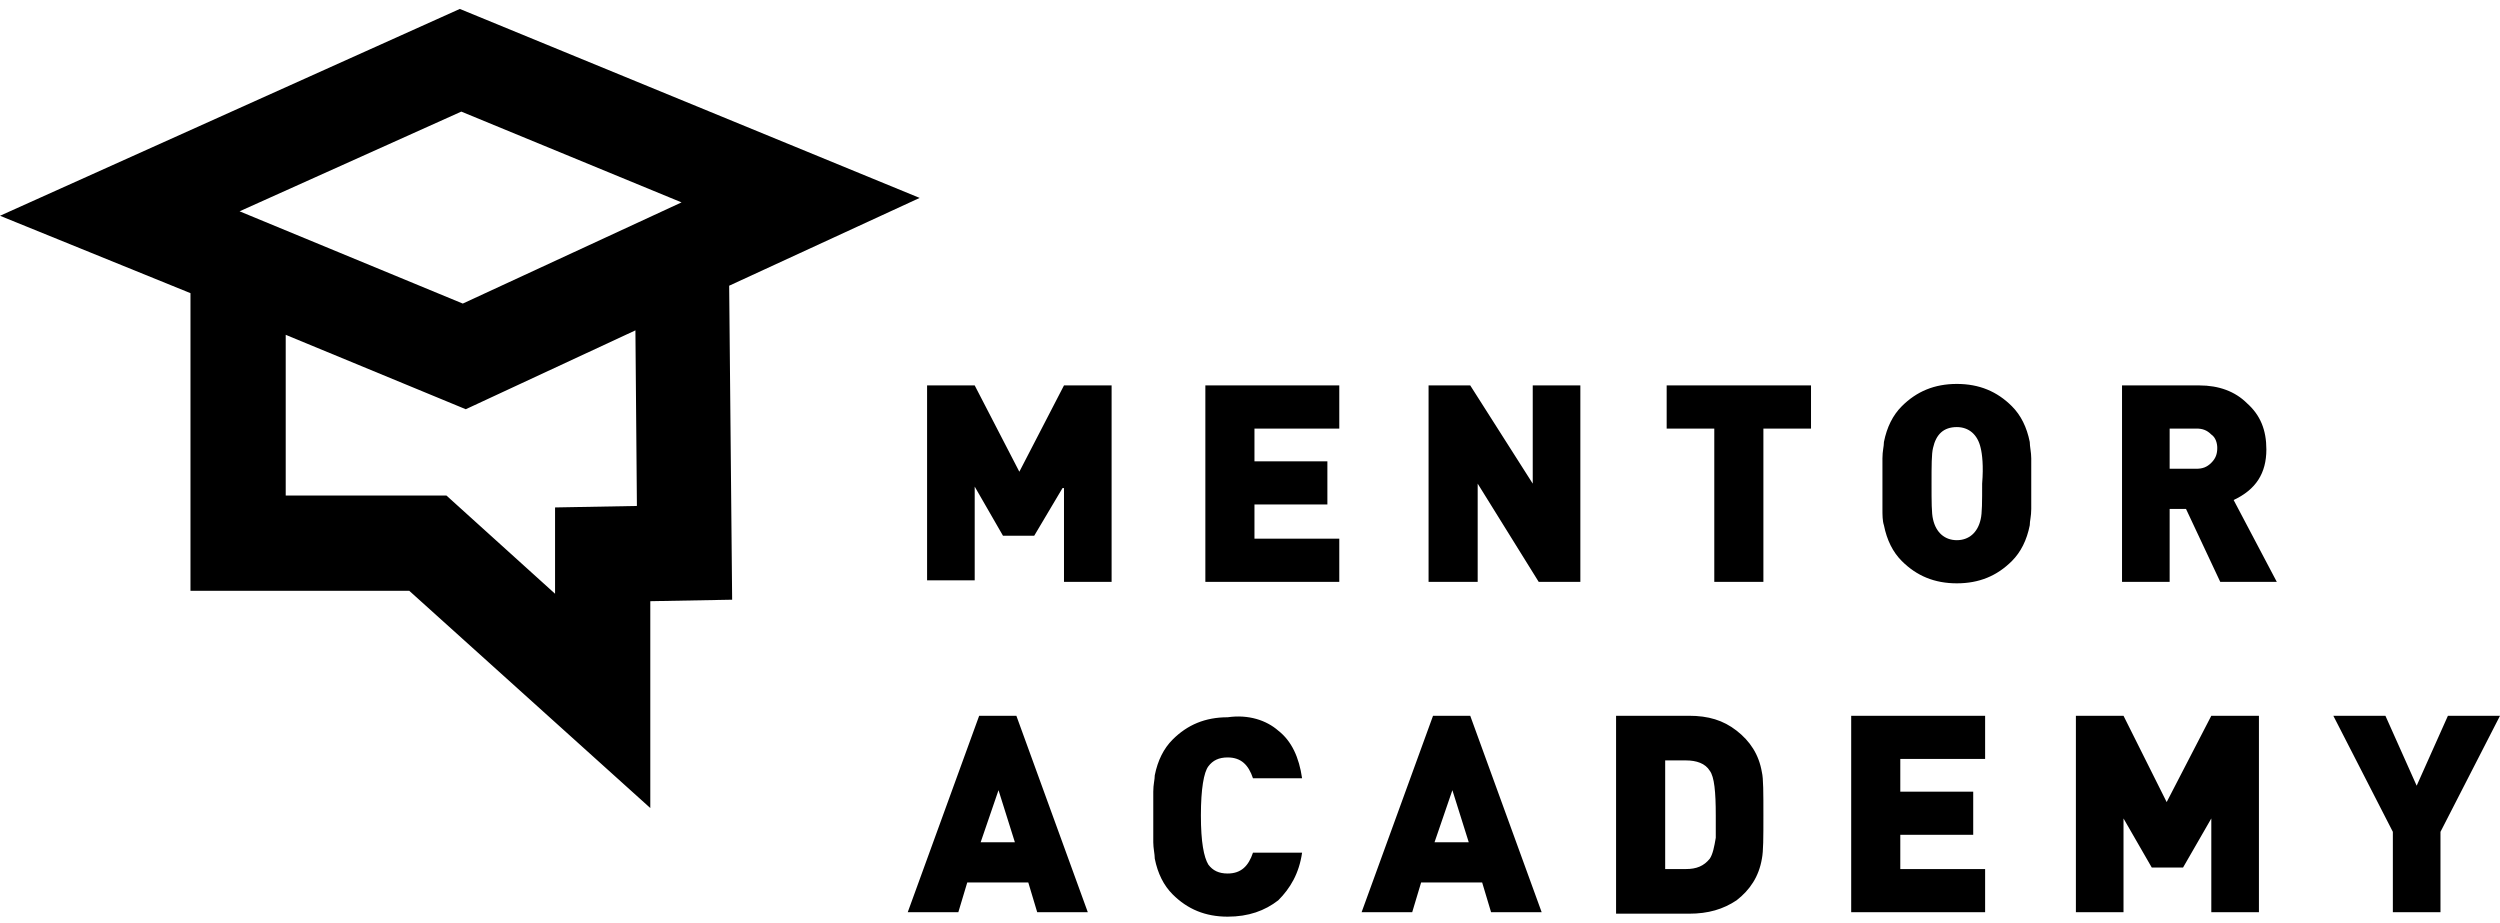
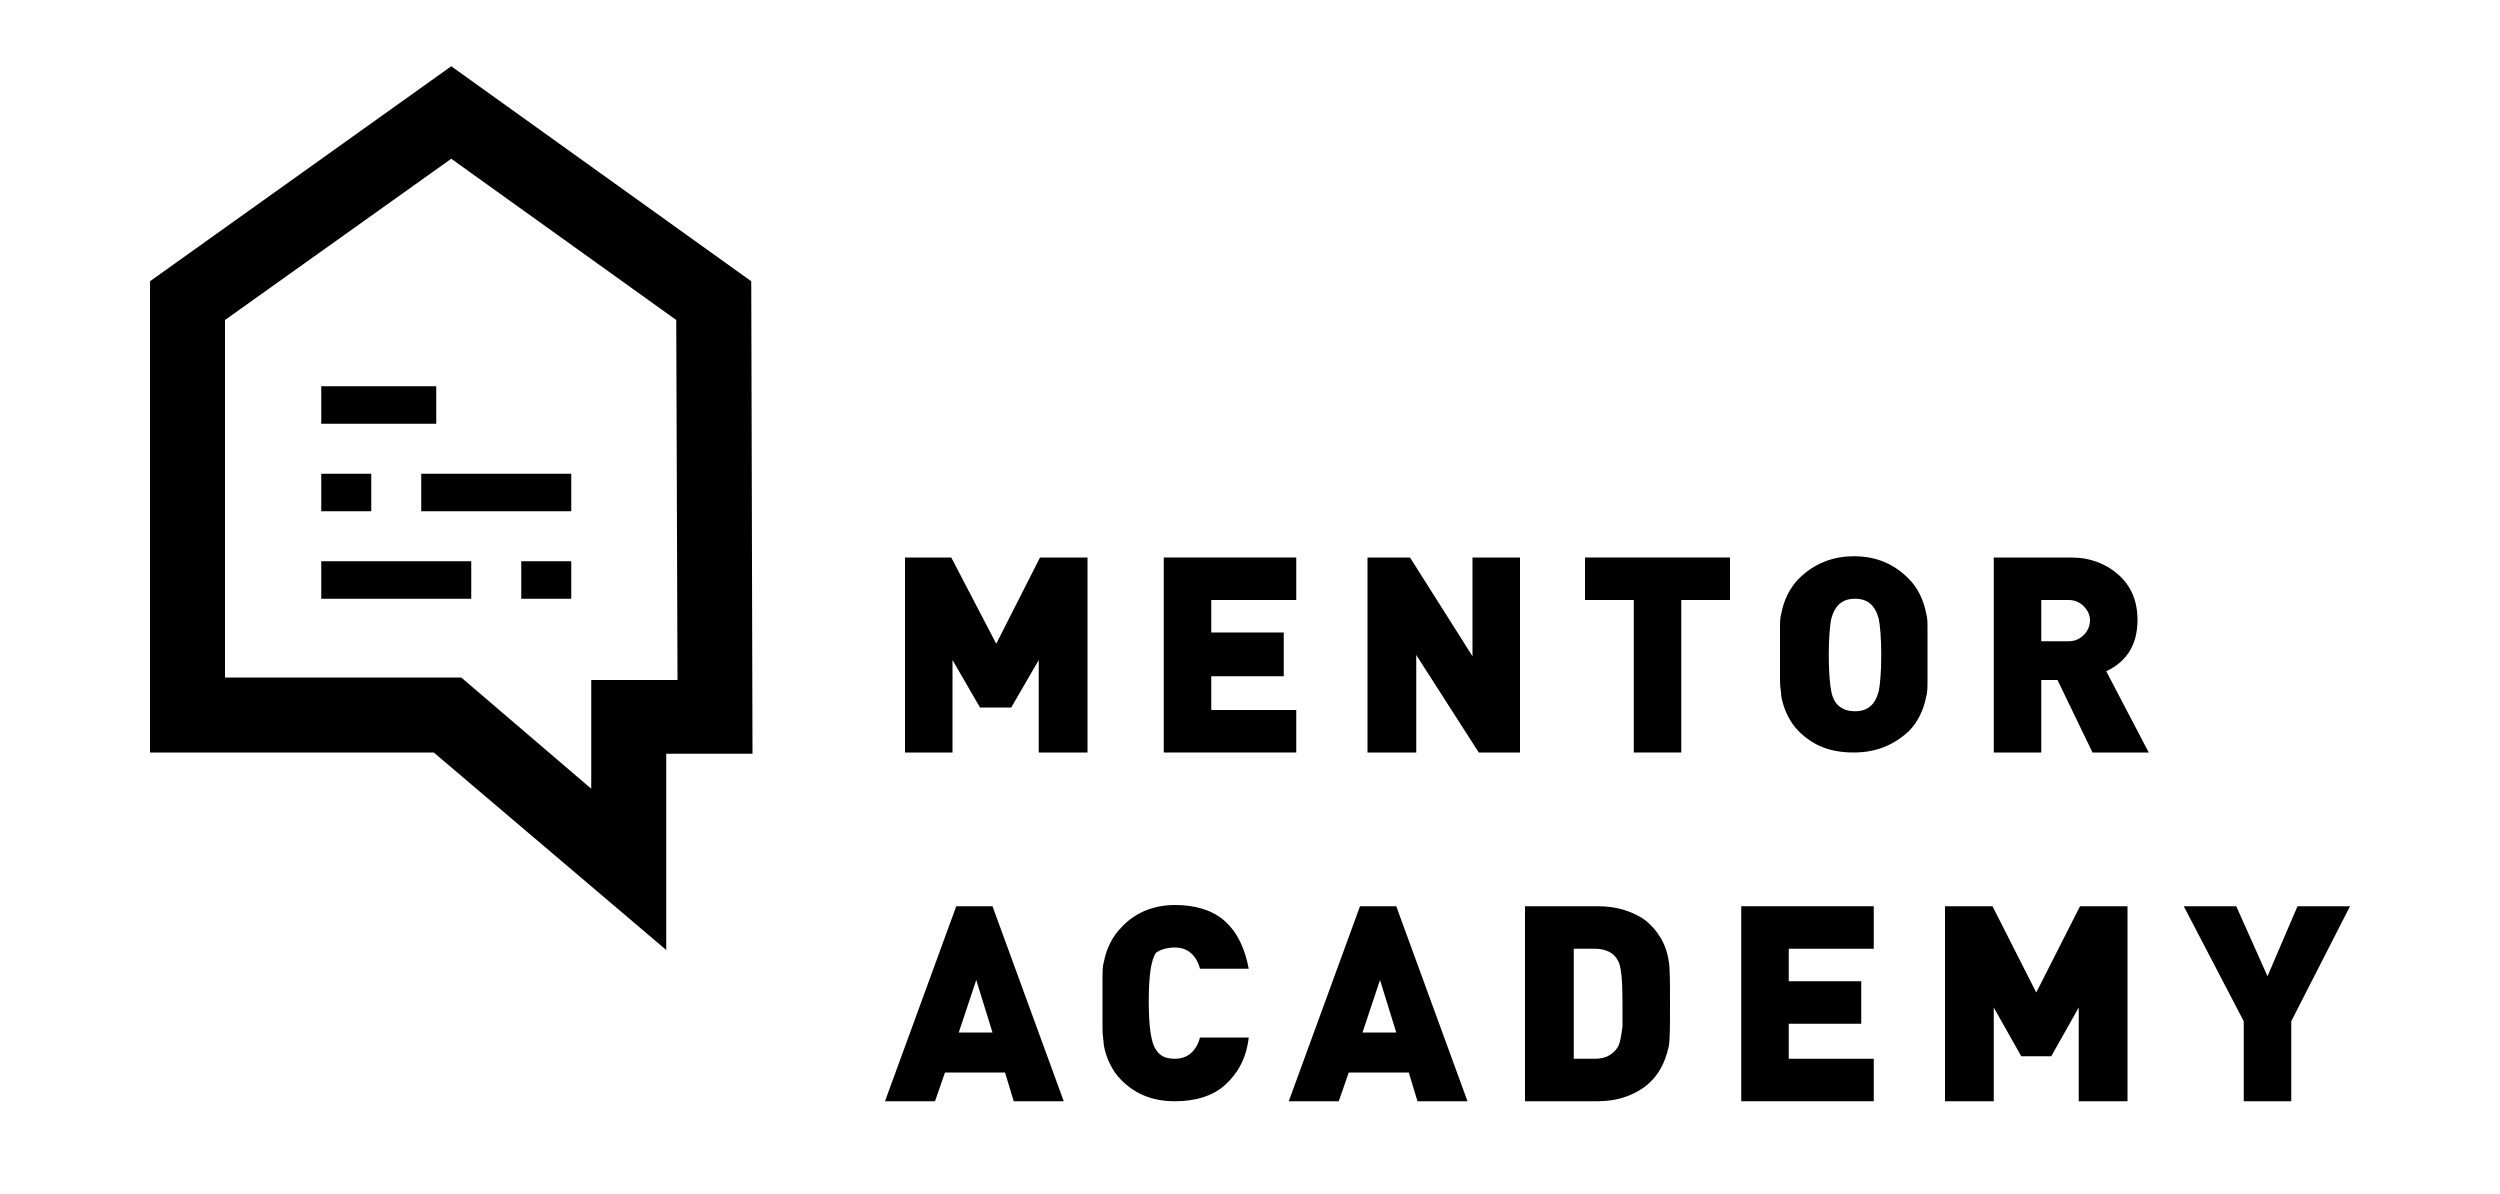
- <svg xmlns="http://www.w3.org/2000/svg" version="1.1" id="Layer_1" x="0px" y="0px" viewBox="0 0 168 62" style="enable-background:new 0 0 168 62;" xml:space="preserve">
-   <path d="M164,55.9v5.4h-3.2v-5.4l-4-7.8h3.5l2.1,4.7l2.1-4.7h3.5L164,55.9z M149.2,39.1l-2.3-4.9h-1.1v4.9h-3.2V25.9h5.2  c1.3,0,2.4,0.4,3.2,1.2c0.9,0.8,1.3,1.8,1.3,3.1c0,1.6-0.7,2.7-2.2,3.4l2.9,5.5H149.2z M148.6,29.2c-0.3-0.3-0.6-0.4-1-0.4h-1.8v2.7  h1.8c0.4,0,0.7-0.1,1-0.4c0.3-0.3,0.4-0.6,0.4-1C149,29.8,148.9,29.4,148.6,29.2z M145.6,53.9l3-5.8h3.2v13.2h-3.2V55l-1.9,3.3h-2.1  l-1.9-3.3v6.3h-3.2V48.1h3.2L145.6,53.9z M136.4,35.3c-0.2,1-0.6,1.8-1.2,2.4c-1,1-2.2,1.5-3.7,1.5s-2.7-0.5-3.7-1.5  c-0.6-0.6-1-1.4-1.2-2.4c-0.1-0.3-0.1-0.7-0.1-1.1c0-0.5,0-1,0-1.7c0-0.7,0-1.2,0-1.7c0-0.5,0.1-0.8,0.1-1.1c0.2-1,0.6-1.8,1.2-2.4  c1-1,2.2-1.5,3.7-1.5s2.7,0.5,3.7,1.5c0.6,0.6,1,1.4,1.2,2.4c0,0.3,0.1,0.7,0.1,1.1c0,0.5,0,1,0,1.7c0,0.7,0,1.2,0,1.7  C136.5,34.7,136.4,35,136.4,35.3z M133.1,30.1c-0.2-0.9-0.8-1.4-1.6-1.4c-0.9,0-1.4,0.5-1.6,1.4c-0.1,0.4-0.1,1.2-0.1,2.4  c0,1.2,0,2,0.1,2.4c0.2,0.9,0.8,1.4,1.6,1.4c0.8,0,1.4-0.5,1.6-1.4c0.1-0.4,0.1-1.2,0.1-2.4C133.3,31.3,133.2,30.5,133.1,30.1z   M133.4,51h-5.7v2.2h4.9v2.9h-4.9v2.3h5.7v2.9h-9V48.1h9V51z M118.4,39.1h-3.2V28.8h-3.2v-2.9h9.7v2.9h-3.2V39.1z M116.7,49.1  c0.9,0.7,1.5,1.6,1.7,2.8c0.1,0.4,0.1,1.4,0.1,2.9c0,1.5,0,2.4-0.1,2.9c-0.2,1.2-0.8,2.1-1.7,2.8c-0.9,0.6-1.9,0.9-3.2,0.9h-4.9  V48.1h4.9C114.8,48.1,115.8,48.4,116.7,49.1z M111.9,51v7.4h1.4c0.7,0,1.2-0.2,1.6-0.7c0.2-0.3,0.3-0.8,0.4-1.4v-1.5  c0-1.6-0.1-2.6-0.4-3c-0.3-0.5-0.9-0.7-1.6-0.7H111.9z M99.3,32.5v6.6H96V25.9h2.8l4.2,6.6v-6.6h3.2v13.2h-2.8L99.3,32.5z   M98.8,48.1l4.8,13.2h-3.4l-0.6-2h-4.1l-0.6,2h-3.4l4.8-13.2H98.8z M98.7,56.6l-1.1-3.5l-1.2,3.5H98.7z M81,25.9h9v2.9h-5.7V31h4.9  v2.9h-4.9v2.3H90v2.9h-9V25.9z M85.9,49.1c0.9,0.7,1.4,1.8,1.6,3.2h-3.3c-0.3-0.9-0.8-1.4-1.7-1.4c-0.6,0-1,0.2-1.3,0.6  c-0.3,0.4-0.5,1.5-0.5,3.3c0,1.8,0.2,2.8,0.5,3.3c0.3,0.4,0.7,0.6,1.3,0.6c0.9,0,1.4-0.5,1.7-1.4h3.3c-0.2,1.4-0.8,2.4-1.6,3.2  c-0.9,0.7-2,1.1-3.4,1.1c-1.5,0-2.7-0.5-3.7-1.5c-0.6-0.6-1-1.4-1.2-2.4c0-0.3-0.1-0.7-0.1-1.1c0-0.5,0-1,0-1.7c0-0.7,0-1.2,0-1.7  c0-0.5,0.1-0.8,0.1-1.1c0.2-1,0.6-1.8,1.2-2.4c1-1,2.2-1.5,3.7-1.5C83.9,48,85.1,48.4,85.9,49.1z M71.4,32.8L69.5,36h-2.1l-1.9-3.3  v6.3h-3.2V25.9h3.2l3,5.8l3-5.8h3.2v13.2h-3.2V32.8z M49.2,40.3l-5.5,0.1v13.9L27.5,39.7H12.8v-20L0,14.5L30.9,0.6l30.9,12.7  l-12.8,5.9L49.2,40.3z M19.2,33.3h10.8l7.3,6.6v-5.8l5.5-0.1l-0.1-11.8l-11.4,5.3l-12.1-5V33.3z M31,7.5l-14.9,6.7l15,6.2l14.7-6.8  L31,7.5z M68.3,48.1l4.8,13.2h-3.4l-0.6-2H65l-0.6,2H61l4.8-13.2H68.3z M68.2,56.6l-1.1-3.5l-1.2,3.5H68.2z" />
+ <svg xmlns="http://www.w3.org/2000/svg" version="1.1" id="Warstwa_1" x="0px" y="0px" viewBox="0 0 200 95.5" style="enable-background:new 0 0 200 95.5;" xml:space="preserve">
+   <g>
+     <polygon points="79.7,51.5 76.1,44.6 72.4,44.6 72.4,60.2 76.2,60.2 76.2,52.8 78.4,56.6 80.9,56.6 83.1,52.8 83.1,60.2 87,60.2    87,44.6 83.2,44.6  " />
+     <polygon points="103.7,56.8 96.9,56.8 96.9,54.1 102.7,54.1 102.7,50.6 96.9,50.6 96.9,48 103.7,48 103.7,44.6 93.1,44.6    93.1,60.2 103.7,60.2  " />
+     <polygon points="117.8,52.5 112.8,44.6 109.4,44.6 109.4,60.2 113.3,60.2 113.3,52.4 118.3,60.2 121.6,60.2 121.6,44.6 117.8,44.6     " />
+     <polygon points="126.8,48 130.7,48 130.7,60.2 134.5,60.2 134.5,48 138.4,48 138.4,44.6 126.8,44.6  " />
+     <path d="M154.1,49.1c-0.2-1.1-0.7-2.1-1.4-2.8c-1.2-1.2-2.6-1.8-4.4-1.8c-1.7,0-3.2,0.6-4.4,1.8c-0.7,0.7-1.2,1.7-1.4,2.8   c-0.1,0.3-0.1,0.8-0.1,1.3c0,0.6,0,1.2,0,2s0,1.5,0,2c0,0.6,0.1,1,0.1,1.3c0.2,1.1,0.7,2.1,1.4,2.8c1.2,1.2,2.6,1.7,4.4,1.7   s3.2-0.6,4.4-1.7c0.7-0.7,1.2-1.7,1.4-2.8c0.1-0.3,0.1-0.8,0.1-1.3c0-0.6,0-1.2,0-2s0-1.5,0-2C154.2,49.8,154.2,49.4,154.1,49.1z    M150.3,55.3c-0.3,1.1-0.9,1.6-1.9,1.6c-1,0-1.7-0.5-1.9-1.6c-0.1-0.5-0.2-1.5-0.2-2.9c0-1.4,0.1-2.4,0.2-2.9   c0.3-1.1,0.9-1.6,1.9-1.6c1,0,1.6,0.5,1.9,1.6c0.1,0.5,0.2,1.5,0.2,2.9C150.5,53.8,150.4,54.8,150.3,55.3z" />
+     <path d="M171,49.6c0-1.5-0.5-2.7-1.5-3.6c-1-0.9-2.3-1.4-3.8-1.4h-6.2v15.6h3.8v-5.8h1.3l2.8,5.8h4.5l-3.4-6.5   C170.2,52.9,171,51.5,171,49.6z M166.7,50.8c-0.3,0.3-0.7,0.5-1.2,0.5h-2.2V48h2.2c0.5,0,0.9,0.2,1.2,0.5c0.3,0.3,0.5,0.7,0.5,1.1   C167.2,50.1,167,50.5,166.7,50.8z" />
+     <path d="M76.5,72.5l-5.7,15.6h4l0.8-2.3h4.8l0.7,2.3h4l-5.7-15.6H76.5z M76.7,82.6l1.4-4.2l1.3,4.2H76.7z" />
+     <path d="M94,75.8c1,0,1.7,0.6,2,1.7h3.9c-0.3-1.6-0.9-2.9-1.9-3.8c-1-0.9-2.4-1.3-4-1.3c-1.7,0-3.2,0.6-4.3,1.8   c-0.7,0.7-1.2,1.7-1.4,2.8c-0.1,0.3-0.1,0.8-0.1,1.3c0,0.6,0,1.2,0,2c0,0.8,0,1.5,0,2c0,0.6,0.1,1,0.1,1.3c0.2,1.1,0.7,2.1,1.4,2.8   c1.2,1.2,2.6,1.7,4.3,1.7c1.6,0,3-0.4,4-1.3s1.7-2.1,1.9-3.8H96c-0.3,1.1-1,1.7-2,1.7c-0.7,0-1.2-0.2-1.5-0.7   c-0.4-0.5-0.6-1.8-0.6-3.9c0-2.1,0.2-3.4,0.6-3.9C92.8,76,93.3,75.8,94,75.8z" />
+     <path d="M108.8,72.5l-5.7,15.6h4l0.8-2.3h4.8l0.7,2.3h4l-5.7-15.6H108.8z M109,82.6l1.4-4.2l1.3,4.2H109z" />
+     <path d="M131.6,73.6c-1-0.7-2.3-1.1-3.7-1.1H122v15.6h5.8c1.5,0,2.7-0.4,3.7-1.1c1.1-0.8,1.7-1.9,2-3.3c0.1-0.5,0.1-1.6,0.1-3.4   c0-1.7,0-2.9-0.1-3.4C133.3,75.5,132.6,74.4,131.6,73.6z M129.8,82.1c-0.1,0.8-0.2,1.4-0.4,1.7c-0.4,0.6-1,0.9-1.8,0.9h-1.7v-8.8   h1.7c0.8,0,1.5,0.3,1.8,0.9c0.3,0.4,0.4,1.6,0.4,3.5V82.1z" />
+     <polygon points="139.3,88.1 149.9,88.1 149.9,84.7 143.1,84.7 143.1,81.9 148.9,81.9 148.9,78.5 143.1,78.5 143.1,75.9 149.9,75.9    149.9,72.5 139.3,72.5  " />
+     <polygon points="162.9,79.4 159.4,72.5 155.6,72.5 155.6,88.1 159.5,88.1 159.5,80.6 161.7,84.5 164.1,84.5 166.3,80.6 166.3,88.1    170.2,88.1 170.2,72.5 166.4,72.5  " />
+     <polygon points="183.8,72.5 181.4,78.1 178.9,72.5 174.7,72.5 179.5,81.7 179.5,88.1 183.3,88.1 183.3,81.7 188,72.5  " />
+     <path d="M36.1,5.3L12,22.5v37.7h22.7l18.6,15.8V60.3h6.9l-0.1-37.8L36.1,5.3z M47.3,54.3v8.8l-10.4-8.9H18V25.6l18.1-12.9l18,12.9   l0.1,28.8H47.3z" />
+     <rect x="25.7" y="30.9" width="9.2" height="3" />
+     <rect x="25.7" y="37.9" width="4" height="3" />
+     <rect x="33.7" y="37.9" width="12" height="3" />
+     <rect x="25.7" y="44.9" width="12" height="3" />
+     <rect x="41.7" y="44.9" width="4" height="3" />
+   </g>
</svg>
